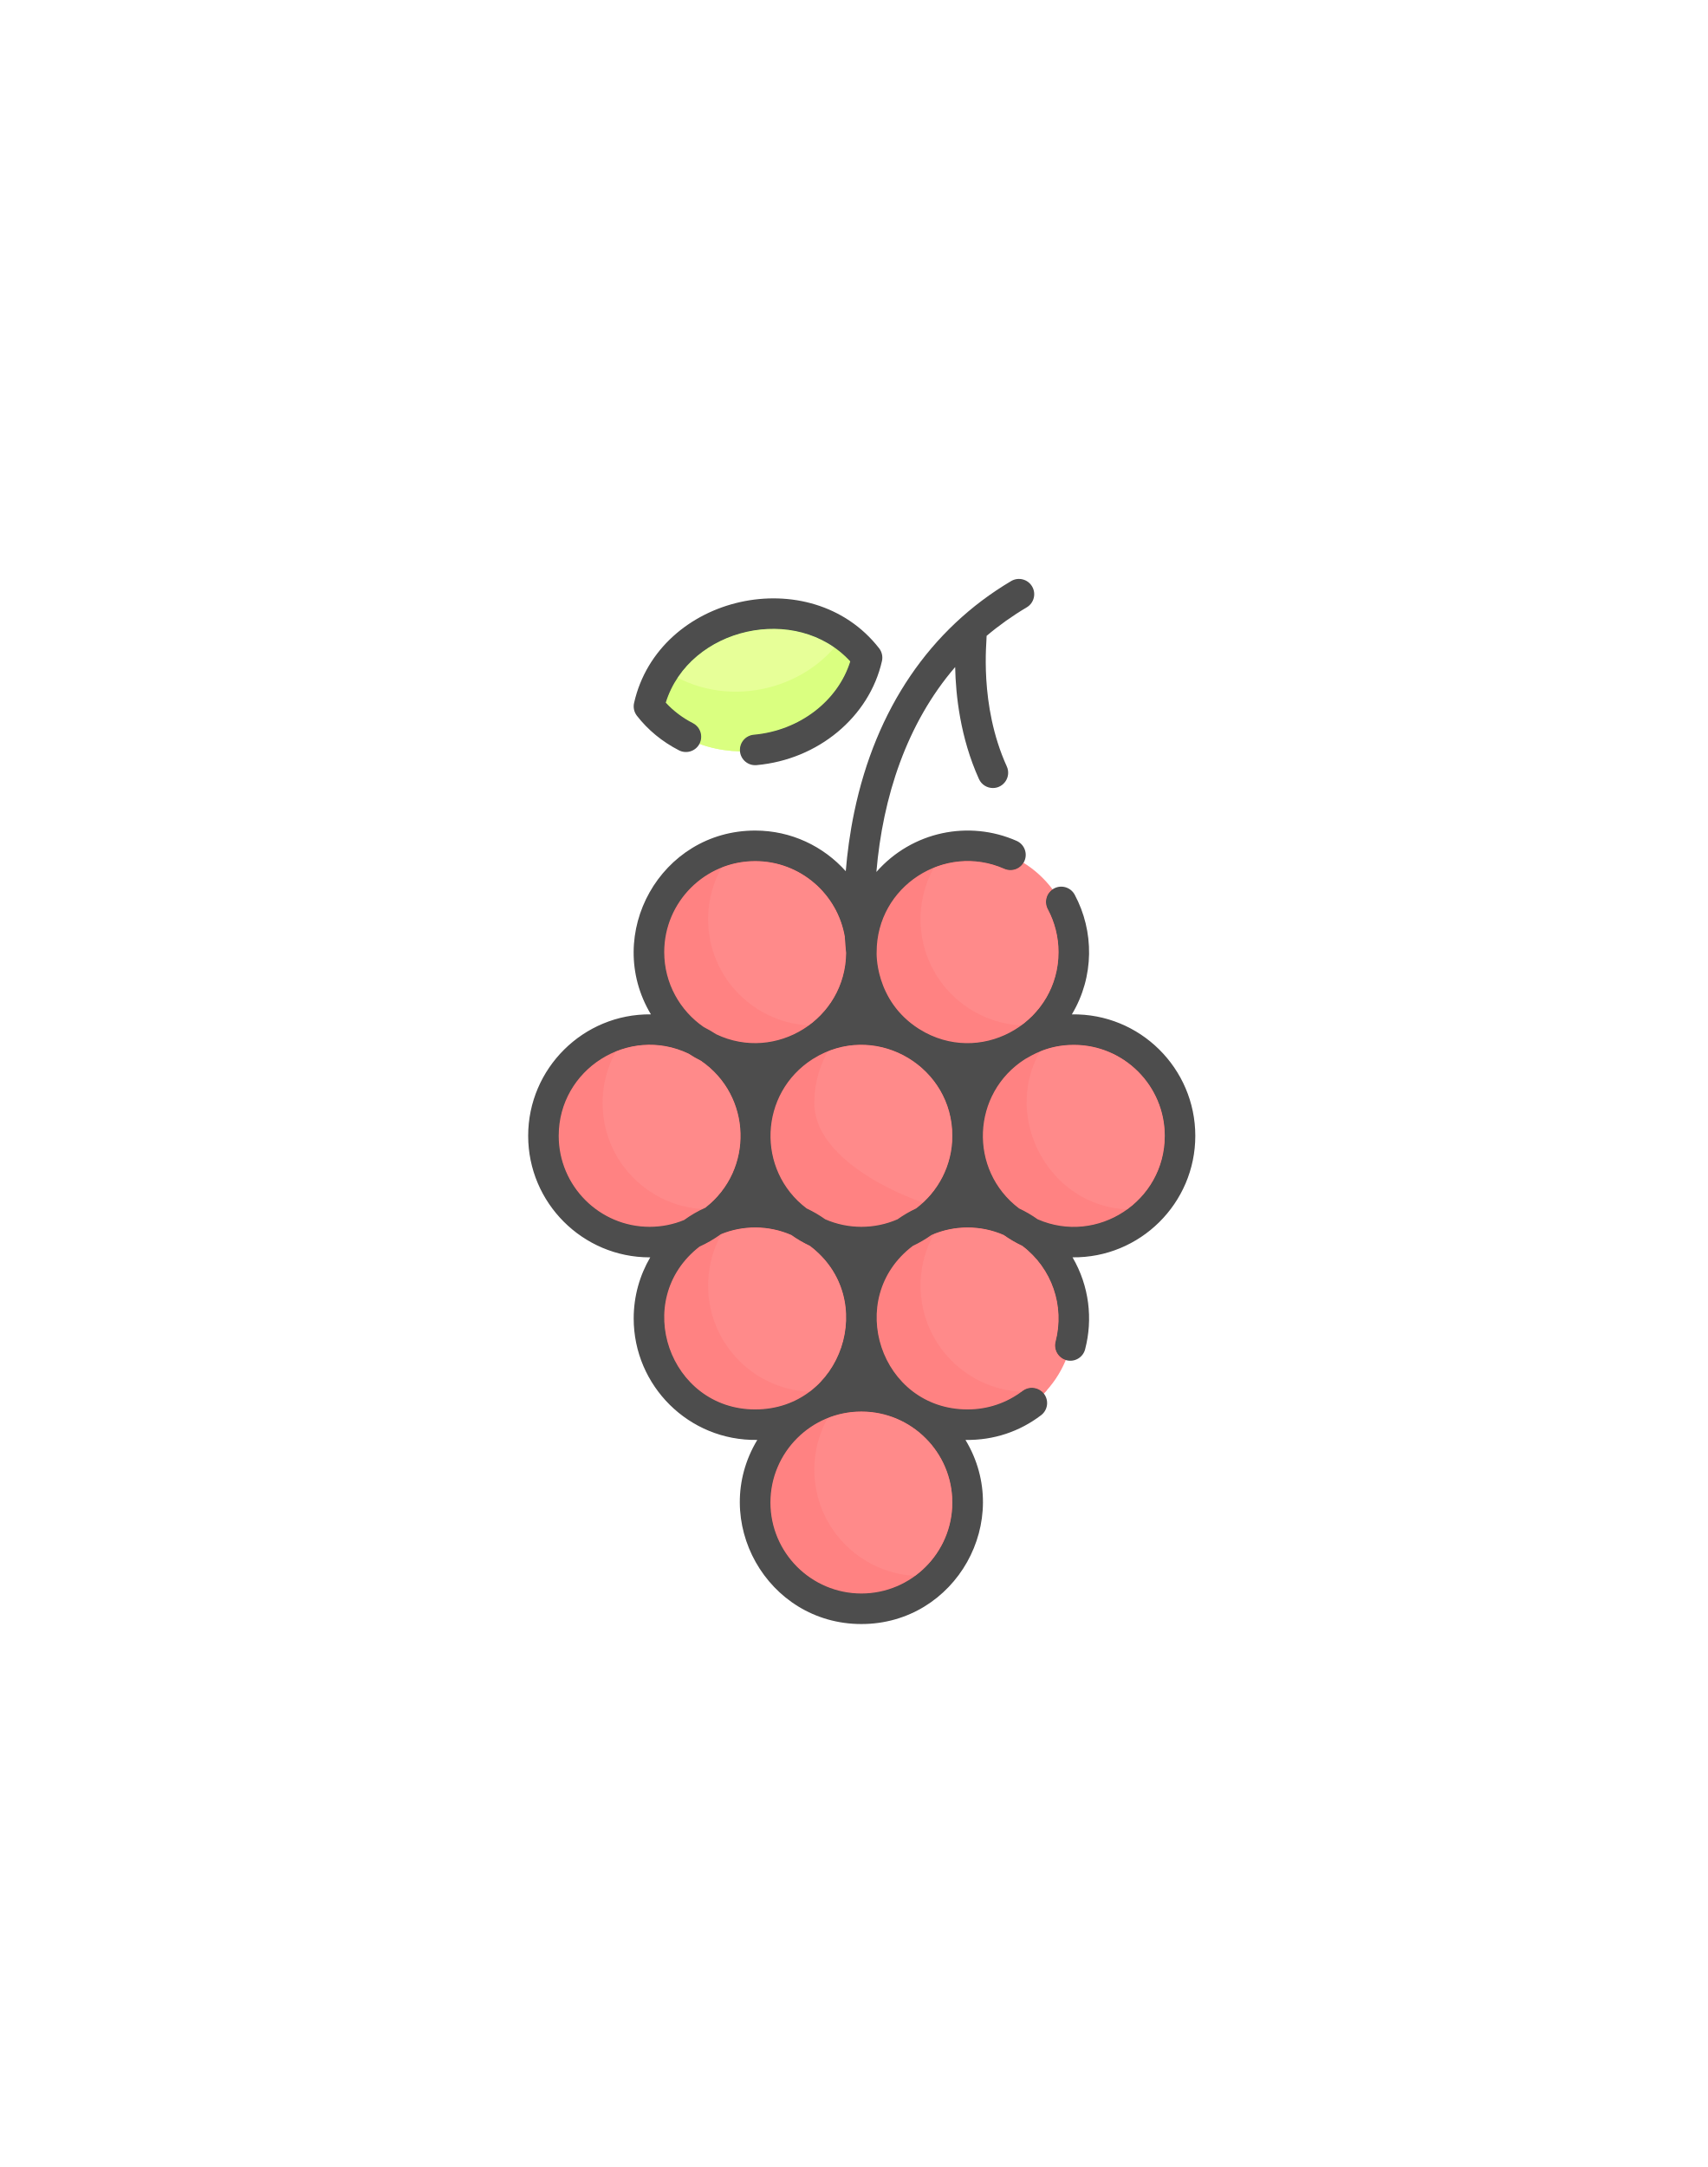
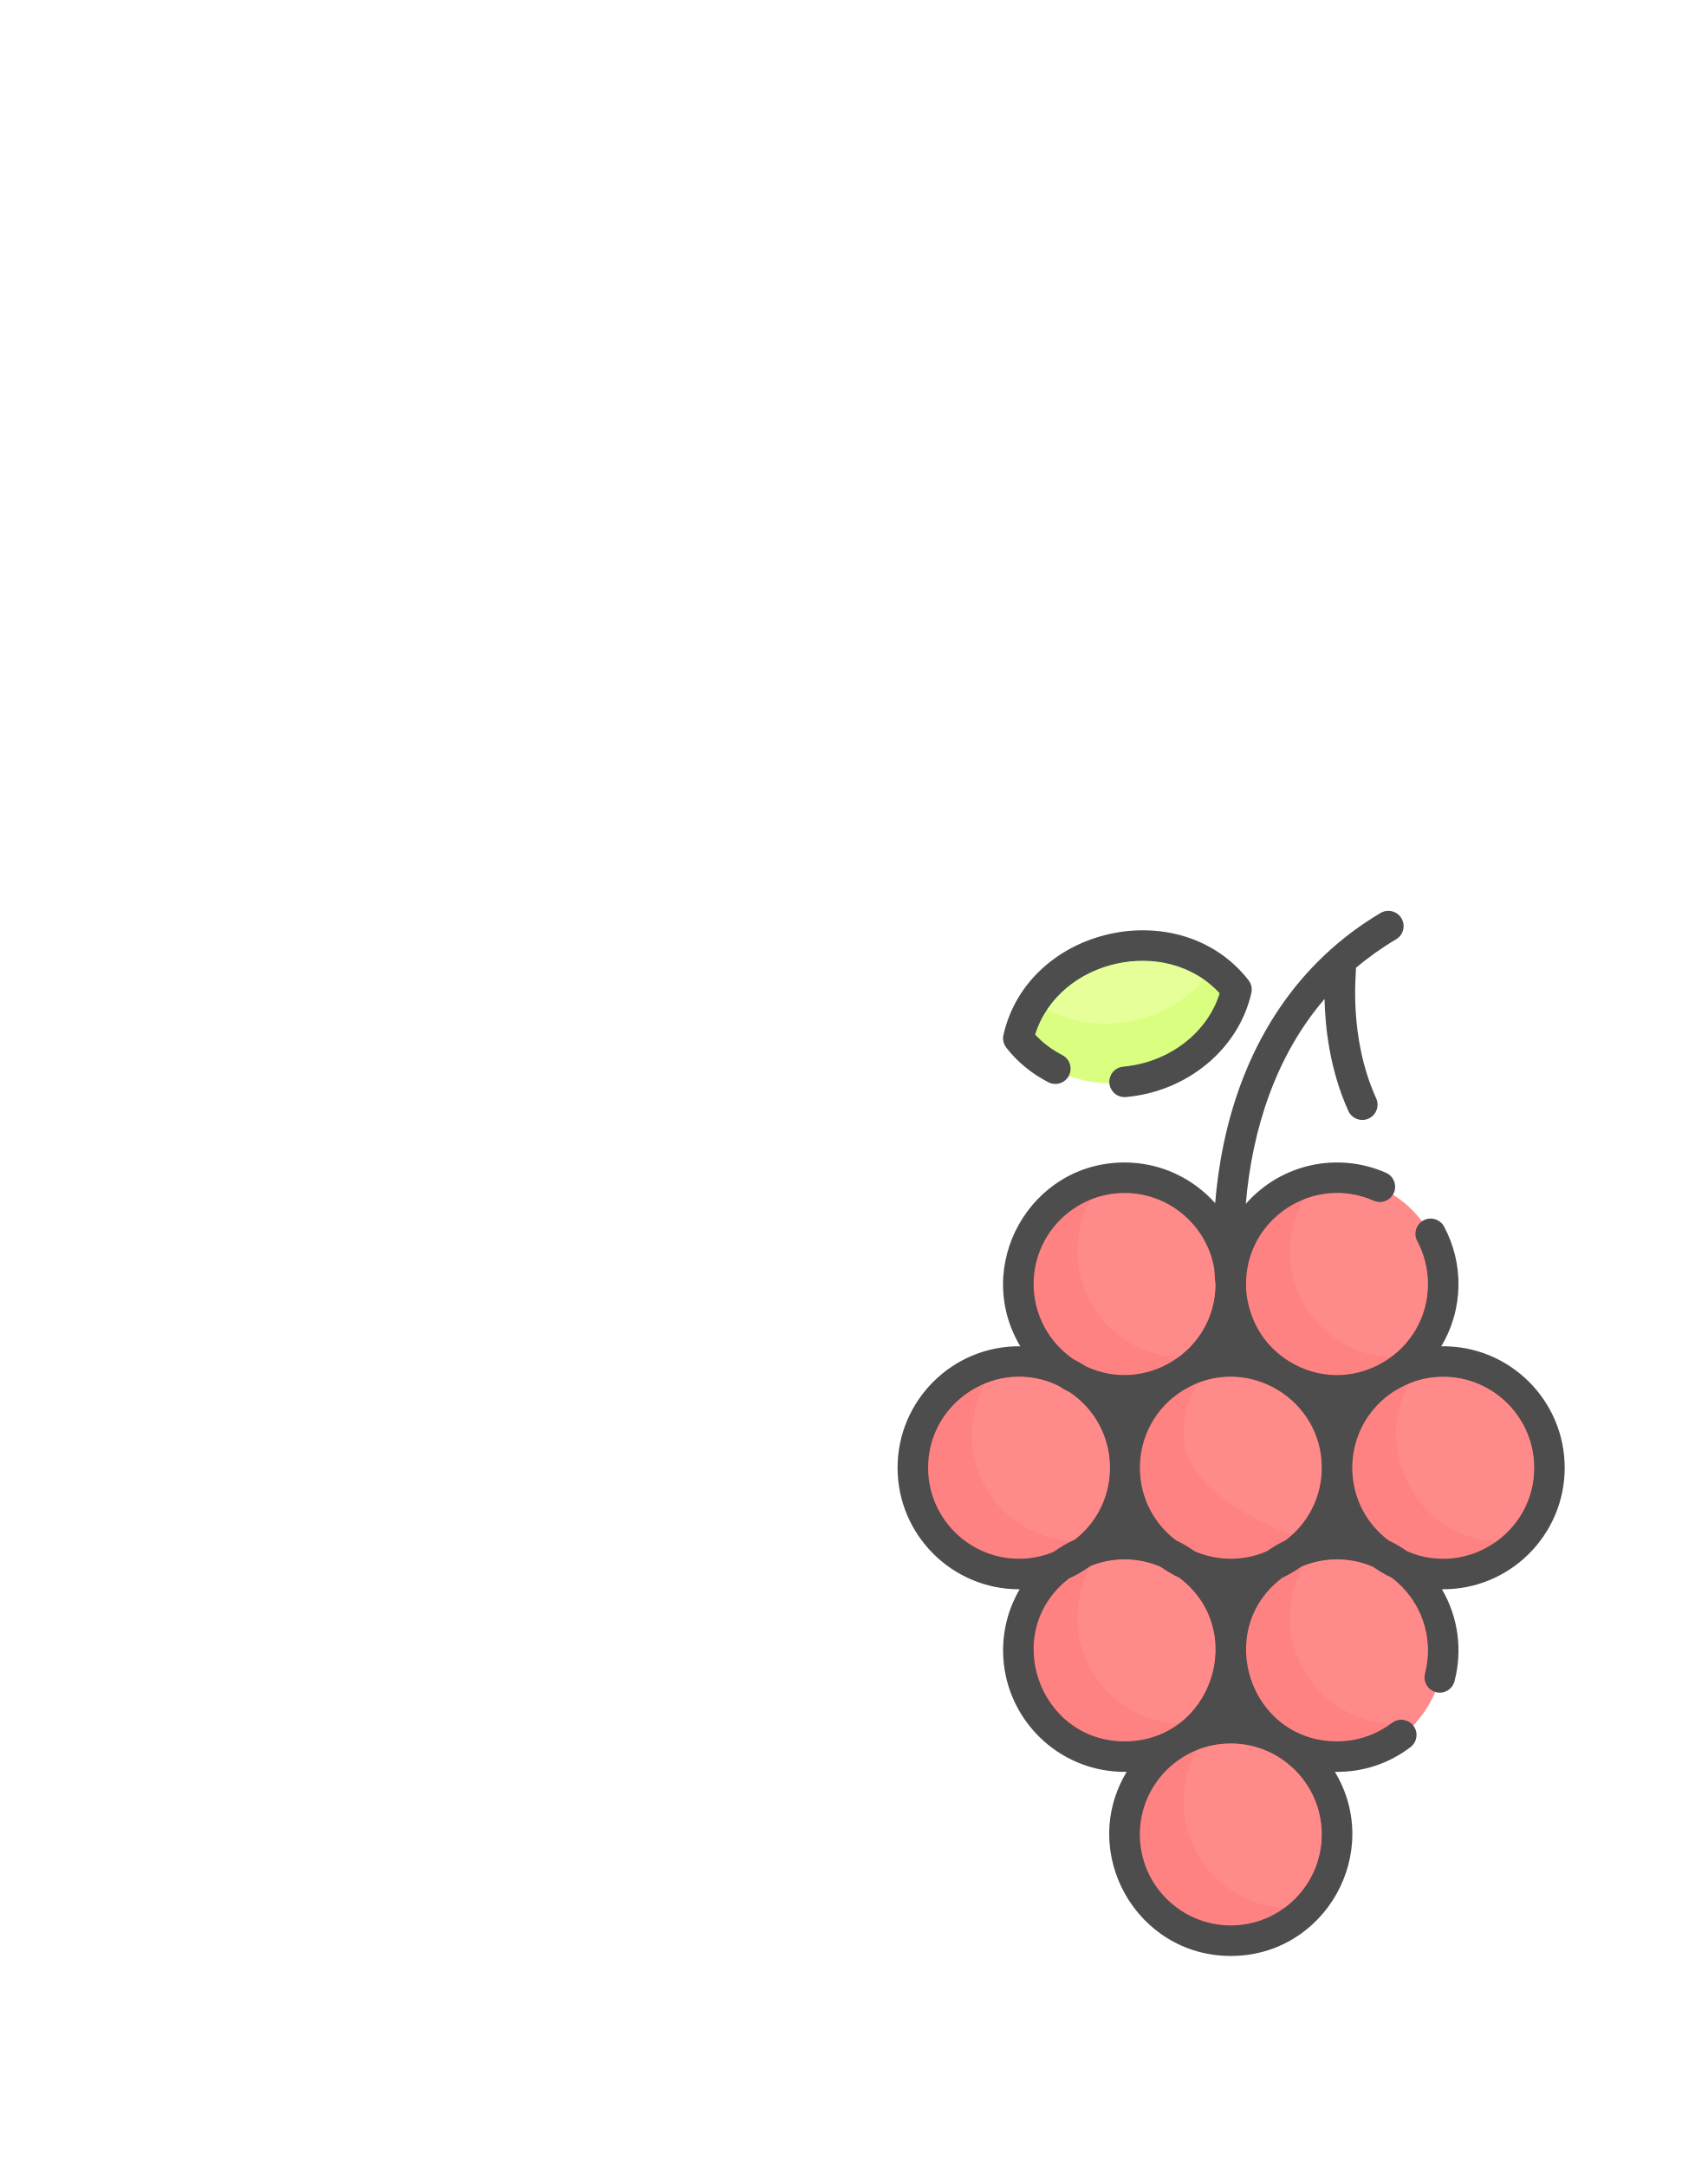
<svg xmlns="http://www.w3.org/2000/svg" id="Capa_1" enable-background="new 0 0 512 512" height="1061.62" viewBox="0 0 836.759 1061.62" width="836.759" version="1.1">
  <defs id="defs145">
    <filter style="color-interpolation-filters:sRGB;" id="filter5412">
      <feComposite in2="SourceGraphic" operator="arithmetic" k1="0" k2="1" result="composite1" id="feComposite5398" />
      <feColorMatrix in="composite1" values="1" type="saturate" result="colormatrix1" id="feColorMatrix5400" />
      <feFlood flood-opacity="0.929" flood-color="rgb(136,246,102)" result="flood1" id="feFlood5402" />
      <feBlend in="flood1" in2="colormatrix1" mode="multiply" result="blend1" id="feBlend5404" />
      <feBlend in2="blend1" mode="screen" result="blend2" id="feBlend5406" />
      <feColorMatrix in="blend2" values="1" type="saturate" result="colormatrix2" id="feColorMatrix5408" />
      <feComposite in="colormatrix2" in2="SourceGraphic" operator="in" k2="1" result="composite2" id="feComposite5410" />
    </filter>
    <filter style="color-interpolation-filters:sRGB;" id="filter5428">
      <feComposite in2="SourceGraphic" operator="arithmetic" k1="0" k2="1" result="composite1" id="feComposite5414" />
      <feColorMatrix in="composite1" values="1" type="saturate" result="colormatrix1" id="feColorMatrix5416" />
      <feFlood flood-opacity="0.929" flood-color="rgb(136,246,102)" result="flood1" id="feFlood5418" />
      <feBlend in="flood1" in2="colormatrix1" mode="multiply" result="blend1" id="feBlend5420" />
      <feBlend in2="blend1" mode="screen" result="blend2" id="feBlend5422" />
      <feColorMatrix in="blend2" values="1" type="saturate" result="colormatrix2" id="feColorMatrix5424" />
      <feComposite in="colormatrix2" in2="SourceGraphic" operator="in" k2="1" result="composite2" id="feComposite5426" />
    </filter>
    <filter style="color-interpolation-filters:sRGB;" id="filter5444">
      <feComposite in2="SourceGraphic" operator="arithmetic" k1="0" k2="1" result="composite1" id="feComposite5430" />
      <feColorMatrix in="composite1" values="1" type="saturate" result="colormatrix1" id="feColorMatrix5432" />
      <feFlood flood-opacity="0.929" flood-color="rgb(136,246,102)" result="flood1" id="feFlood5434" />
      <feBlend in="flood1" in2="colormatrix1" mode="multiply" result="blend1" id="feBlend5436" />
      <feBlend in2="blend1" mode="screen" result="blend2" id="feBlend5438" />
      <feColorMatrix in="blend2" values="1" type="saturate" result="colormatrix2" id="feColorMatrix5440" />
      <feComposite in="colormatrix2" in2="SourceGraphic" operator="in" k2="1" result="composite2" id="feComposite5442" />
    </filter>
    <filter style="color-interpolation-filters:sRGB;" id="filter5572">
      <feColorMatrix values="1 -0 -0 0 0.3 -0 1 -0 0 0.3 -0 -0 1 0 0.3 0 0 0 1 0 " id="feColorMatrix5570" />
    </filter>
    <filter style="color-interpolation-filters:sRGB" id="filter5572-1">
      <feColorMatrix values="1 -0 -0 0 0.3 -0 1 -0 0 0.3 -0 -0 1 0 0.3 0 0 0 1 0 " id="feColorMatrix5570-8" />
    </filter>
    <filter style="color-interpolation-filters:sRGB" id="filter5572-9">
      <feColorMatrix values="1 -0 -0 0 0.3 -0 1 -0 0 0.3 -0 -0 1 0 0.3 0 0 0 1 0 " id="feColorMatrix5570-7" />
    </filter>
  </defs>
-   <g id="g4742-9" transform="translate(166.281,283.62)" style="filter:url(#filter5572-9)">
+   <g id="g4742-9" transform="translate(347.3003,446.2306)" style="filter:url(#filter5572-9)">
    <g id="g4640-0">
      <circle id="circle4624-5" r="52.052" cy="273.336" cx="152.075" style="fill:#e83d3d" />
      <circle id="circle4626-4" r="52.052" cy="273.336" cx="255.831" style="fill:#e83d3d" />
      <circle id="circle4628-1" r="52.052" cy="273.336" cx="359.925" style="fill:#e83d3d" />
      <circle id="circle4630-5" r="52.052" cy="362.801" cx="307.873" style="fill:#e83d3d" />
      <circle id="circle4632-9" r="52.052" cy="452.965" cx="255.831" style="fill:#e83d3d" />
      <circle id="circle4634-2" r="52.052" cy="362.801" cx="203.778" style="fill:#e83d3d" />
      <circle id="circle4636-7" r="52.052" cy="183.313" cx="307.873" style="fill:#e83d3d" />
      <circle id="circle4638-0" r="52.052" cy="183.313" cx="203.778" style="fill:#e83d3d" />
    </g>
    <g id="g4658-8">
      <path id="path4642-0" d="m 129.016,256.761 c 0,-13.245 4.957,-25.329 13.106,-34.516 -23.983,4.645 -42.096,25.749 -42.096,51.086 0,47.735 59.319,70.225 90.991,34.517 -32.075,6.21 -62.001,-18.269 -62.001,-51.087 z" style="fill:#bc3535" />
      <path id="path4644-9" d="m 232.772,256.761 c 0,-13.245 4.957,-25.329 13.106,-34.516 -23.982,4.645 -42.096,25.749 -42.096,51.086 0,47.739 59.32,70.224 90.992,34.516 -3.223,0.626 -62.002,-18.45 -62.002,-51.086 z" style="fill:#bc3535" />
      <path id="path4646-2" d="m 349.974,222.244 c -23.982,4.646 -42.097,25.749 -42.097,51.087 0,47.739 59.32,70.224 90.992,34.516 -49.462,9.588 -81.321,-49.042 -48.895,-85.603 z" style="fill:#bc3535" />
      <path id="path4648-3" d="m 336.868,398.275 c -28.746,0 -52.048,-23.302 -52.048,-52.048 0,-13.246 4.957,-25.327 13.105,-34.514 -23.982,4.645 -42.095,25.747 -42.095,51.085 0,47.739 59.319,70.224 90.992,34.516 -3.224,0.624 -6.549,0.961 -9.954,0.961 z" style="fill:#bc3535" />
      <path id="path4650-4" d="m 232.772,436.397 c 0,-13.245 4.957,-25.327 13.105,-34.514 -23.982,4.645 -42.095,25.747 -42.095,51.084 0,47.739 59.32,70.224 90.992,34.516 -32.251,6.253 -62.002,-18.45 -62.002,-51.086 z" style="fill:#bc3535" />
      <path id="path4652-9" d="m 232.772,398.275 c -28.745,0 -52.047,-23.302 -52.047,-52.048 0,-13.246 4.957,-25.327 13.105,-34.514 -23.982,4.645 -42.096,25.747 -42.096,51.085 0,47.739 59.319,70.224 90.992,34.516 -3.223,0.624 -6.549,0.961 -9.954,0.961 z" style="fill:#bc3535" />
      <path id="path4654-7" d="m 284.82,166.738 c 0,-13.246 4.957,-25.329 13.105,-34.516 -23.982,4.645 -42.095,25.745 -42.095,51.086 0,28.748 23.304,52.048 52.048,52.048 15.499,0 29.408,-6.783 38.943,-17.533 -32.246,6.253 -62.001,-18.444 -62.001,-51.085 z" style="fill:#bc3535" />
      <path id="path4656-3" d="m 232.772,218.787 c -28.745,0 -52.047,-23.302 -52.047,-52.048 0,-13.246 4.957,-25.329 13.105,-34.516 -23.982,4.645 -42.095,25.745 -42.095,51.086 0,47.739 59.319,70.224 90.992,34.516 -3.224,0.625 -6.55,0.962 -9.955,0.962 z" style="fill:#bc3535" />
    </g>
    <path id="path4660-2" d="M 256.927,37.025 C 226.954,2.391 164.783,16.06 152.382,60.372 c -0.451,1.613 -0.064,3.344 1.032,4.61 29.837,34.477 92.088,21.177 104.545,-23.348 0.45,-1.612 0.063,-3.343 -1.032,-4.609 z" style="fill:#9ad14b" />
    <path id="path4662-1" d="m 256.927,37.025 c -2.929,-3.385 -6.336,-6.376 -10.081,-8.955 -18.263,27.273 -58.695,36.241 -87.205,16.6 -3.213,4.799 -5.683,10.073 -7.259,15.702 -0.451,1.613 -0.064,3.344 1.032,4.61 29.837,34.477 92.088,21.177 104.545,-23.348 0.45,-1.612 0.063,-3.343 -1.032,-4.609 z" style="fill:#8dc133" />
    <path id="path4664-2" d="m 419.458,272.833 c 0,-33.012 -27.076,-60.045 -60.488,-59.509 11.087,-18.496 10.935,-40.831 1.391,-58.623 -1.953,-3.642 -6.49,-5.011 -10.133,-3.058 -3.642,1.954 -5.012,6.492 -3.058,10.133 3.448,6.428 5.27,13.701 5.27,21.033 0,33.269 -35.543,55.078 -65.235,39.46 -1.064,-0.663 -2.147,-1.298 -3.254,-1.894 -21.809,-13.939 -20.664,-37.667 -20.637,-37.567 0,0 0,-0.013 0,-0.019 0.014,-32.273 33.313,-53.668 62.538,-40.766 3.782,1.67 8.201,-0.044 9.871,-3.824 1.67,-3.781 -0.043,-8.201 -3.824,-9.871 -23.377,-10.32 -51.234,-4.663 -68.72,15.223 3.113,-36.641 14.796,-72.728 38.604,-100.382 0.27,13.682 2.472,34.592 11.666,54.872 1.252,2.763 3.974,4.396 6.822,4.396 5.397,0 9.066,-5.604 6.812,-10.577 -13.802,-30.441 -9.69,-62.033 -9.894,-63.968 6.068,-5.135 12.62,-9.798 19.661,-13.968 3.556,-2.107 4.731,-6.697 2.626,-10.254 -2.105,-3.557 -6.697,-4.729 -10.254,-2.626 -39.772,23.556 -66.36,62.69 -76.889,113.169 -2.161,10.36 -3.44,20.165 -4.161,28.979 -10.91,-12.213 -26.764,-19.919 -44.39,-19.919 -46.4,0 -74.601,50.817 -51.097,90.039 -33.125,-0.356 -60.143,26.511 -60.143,59.518 0,32.827 26.707,59.533 59.533,59.533 0.096,0 0.19,-0.007 0.284,-0.007 -5.145,8.803 -8.109,19.029 -8.109,29.939 0,32.926 26.981,60.071 60.574,59.507 -23.762,39.372 4.671,90.198 51.006,90.198 46.351,0 74.755,-50.843 51.005,-90.197 13.94,0.234 26.638,-4.178 37.056,-12.105 3.29,-2.503 3.928,-7.198 1.425,-10.488 -2.503,-3.29 -7.2,-3.928 -10.488,-1.425 -7.804,5.937 -17.124,9.075 -26.951,9.075 -42.654,0 -60.853,-54.385 -26.827,-80.119 3.21,-1.508 6.261,-3.298 9.129,-5.333 11.281,-4.901 24.115,-4.901 35.396,0 2.868,2.034 5.918,3.824 9.128,5.332 14.562,11.014 20.837,29.503 16.276,46.888 -1.049,3.999 1.343,8.089 5.342,9.138 3.999,1.047 8.089,-1.343 9.138,-5.342 3.867,-14.744 2.074,-30.989 -6.164,-45.077 33.061,0.385 60.163,-26.446 60.163,-59.514 z m -14.969,0 c 0,32.043 -32.984,53.611 -62.261,40.89 -2.868,-2.034 -5.918,-3.824 -9.128,-5.332 -24.855,-18.798 -23.305,-56.377 2.9,-73.126 2.961,-1.594 10.884,-6.997 23.924,-6.997 24.575,0.001 44.565,19.992 44.565,44.565 z M 282.656,308.39 c -3.211,1.509 -6.262,3.299 -9.131,5.333 -11.279,4.9 -24.112,4.9 -35.392,0 -2.868,-2.034 -5.919,-3.824 -9.13,-5.333 -24.786,-18.747 -23.292,-56.383 2.899,-73.124 1.108,-0.597 2.191,-1.231 3.255,-1.895 29.543,-15.539 65.234,6.054 65.234,39.461 0.003,14.508 -6.969,27.416 -17.735,35.558 z M 159.219,182.81 c 0,-24.572 19.991,-44.564 44.563,-44.564 21.996,0 40.308,16.022 43.909,37.004 0.229,4.017 0.512,6.768 0.645,7.93 -0.266,32.46 -34.334,53.839 -63.637,39.892 -1.945,-1.279 -3.968,-2.446 -6.062,-3.495 -11.715,-8.038 -19.418,-21.518 -19.418,-36.767 z m -51.708,90.023 c 0,-32.611 34.144,-54.304 63.646,-40.262 1.944,1.278 3.967,2.445 6.059,3.494 24.918,17.095 26.016,53.413 2.143,71.964 -3.687,1.667 -7.175,3.693 -10.419,6.043 -5.206,2.138 -10.898,3.325 -16.866,3.325 -24.573,-10e-4 -44.563,-19.992 -44.563,-44.564 z m 68.983,54.271 c 3.688,-1.667 7.177,-3.694 10.42,-6.044 11.066,-4.543 23.546,-4.438 34.564,0.349 2.868,2.034 5.919,3.824 9.13,5.333 34.034,25.741 15.812,80.119 -26.828,80.119 -41.965,0 -60.96,-53.588 -27.286,-79.757 z m 79.337,169.929 c -24.573,0 -44.564,-19.991 -44.564,-44.564 0,-24.571 19.991,-44.562 44.564,-44.562 24.572,0 44.563,19.991 44.563,44.562 0,24.573 -19.991,44.564 -44.563,44.564 z" />
    <path id="path4666-0" d="m 166.425,83.963 c 3.674,1.892 8.189,0.449 10.081,-3.225 1.893,-3.675 0.449,-8.188 -3.225,-10.081 -5.138,-2.648 -9.601,-6.024 -13.306,-10.061 11.549,-36.983 64.17,-48.791 90.396,-20.185 -6.013,19.256 -24.72,33.88 -47.254,35.899 -4.117,0.367 -7.156,4.004 -6.788,8.121 0.367,4.12 4.012,7.159 8.121,6.788 30.164,-2.688 55.264,-23.582 61.459,-50.998 0.494,-2.186 -0.018,-4.48 -1.395,-6.249 -33.448,-42.951 -108.061,-26.359 -120.08,26.813 -0.494,2.186 0.018,4.48 1.395,6.249 5.454,7.004 12.383,12.699 20.596,16.929 z" />
    <g id="g4668-3" />
    <g id="g4670-0" />
    <g id="g4672-1" />
    <g id="g4674-0" />
    <g id="g4676-2" />
    <g id="g4678-9" />
    <g id="g4680-0" />
    <g id="g4682-3" />
    <g id="g4684-3" />
    <g id="g4686-0" />
    <g id="g4688-8" />
    <g id="g4690-1" />
    <g id="g4692-7" />
    <g id="g4694-1" />
    <g id="g4696-0" />
  </g>
</svg>
